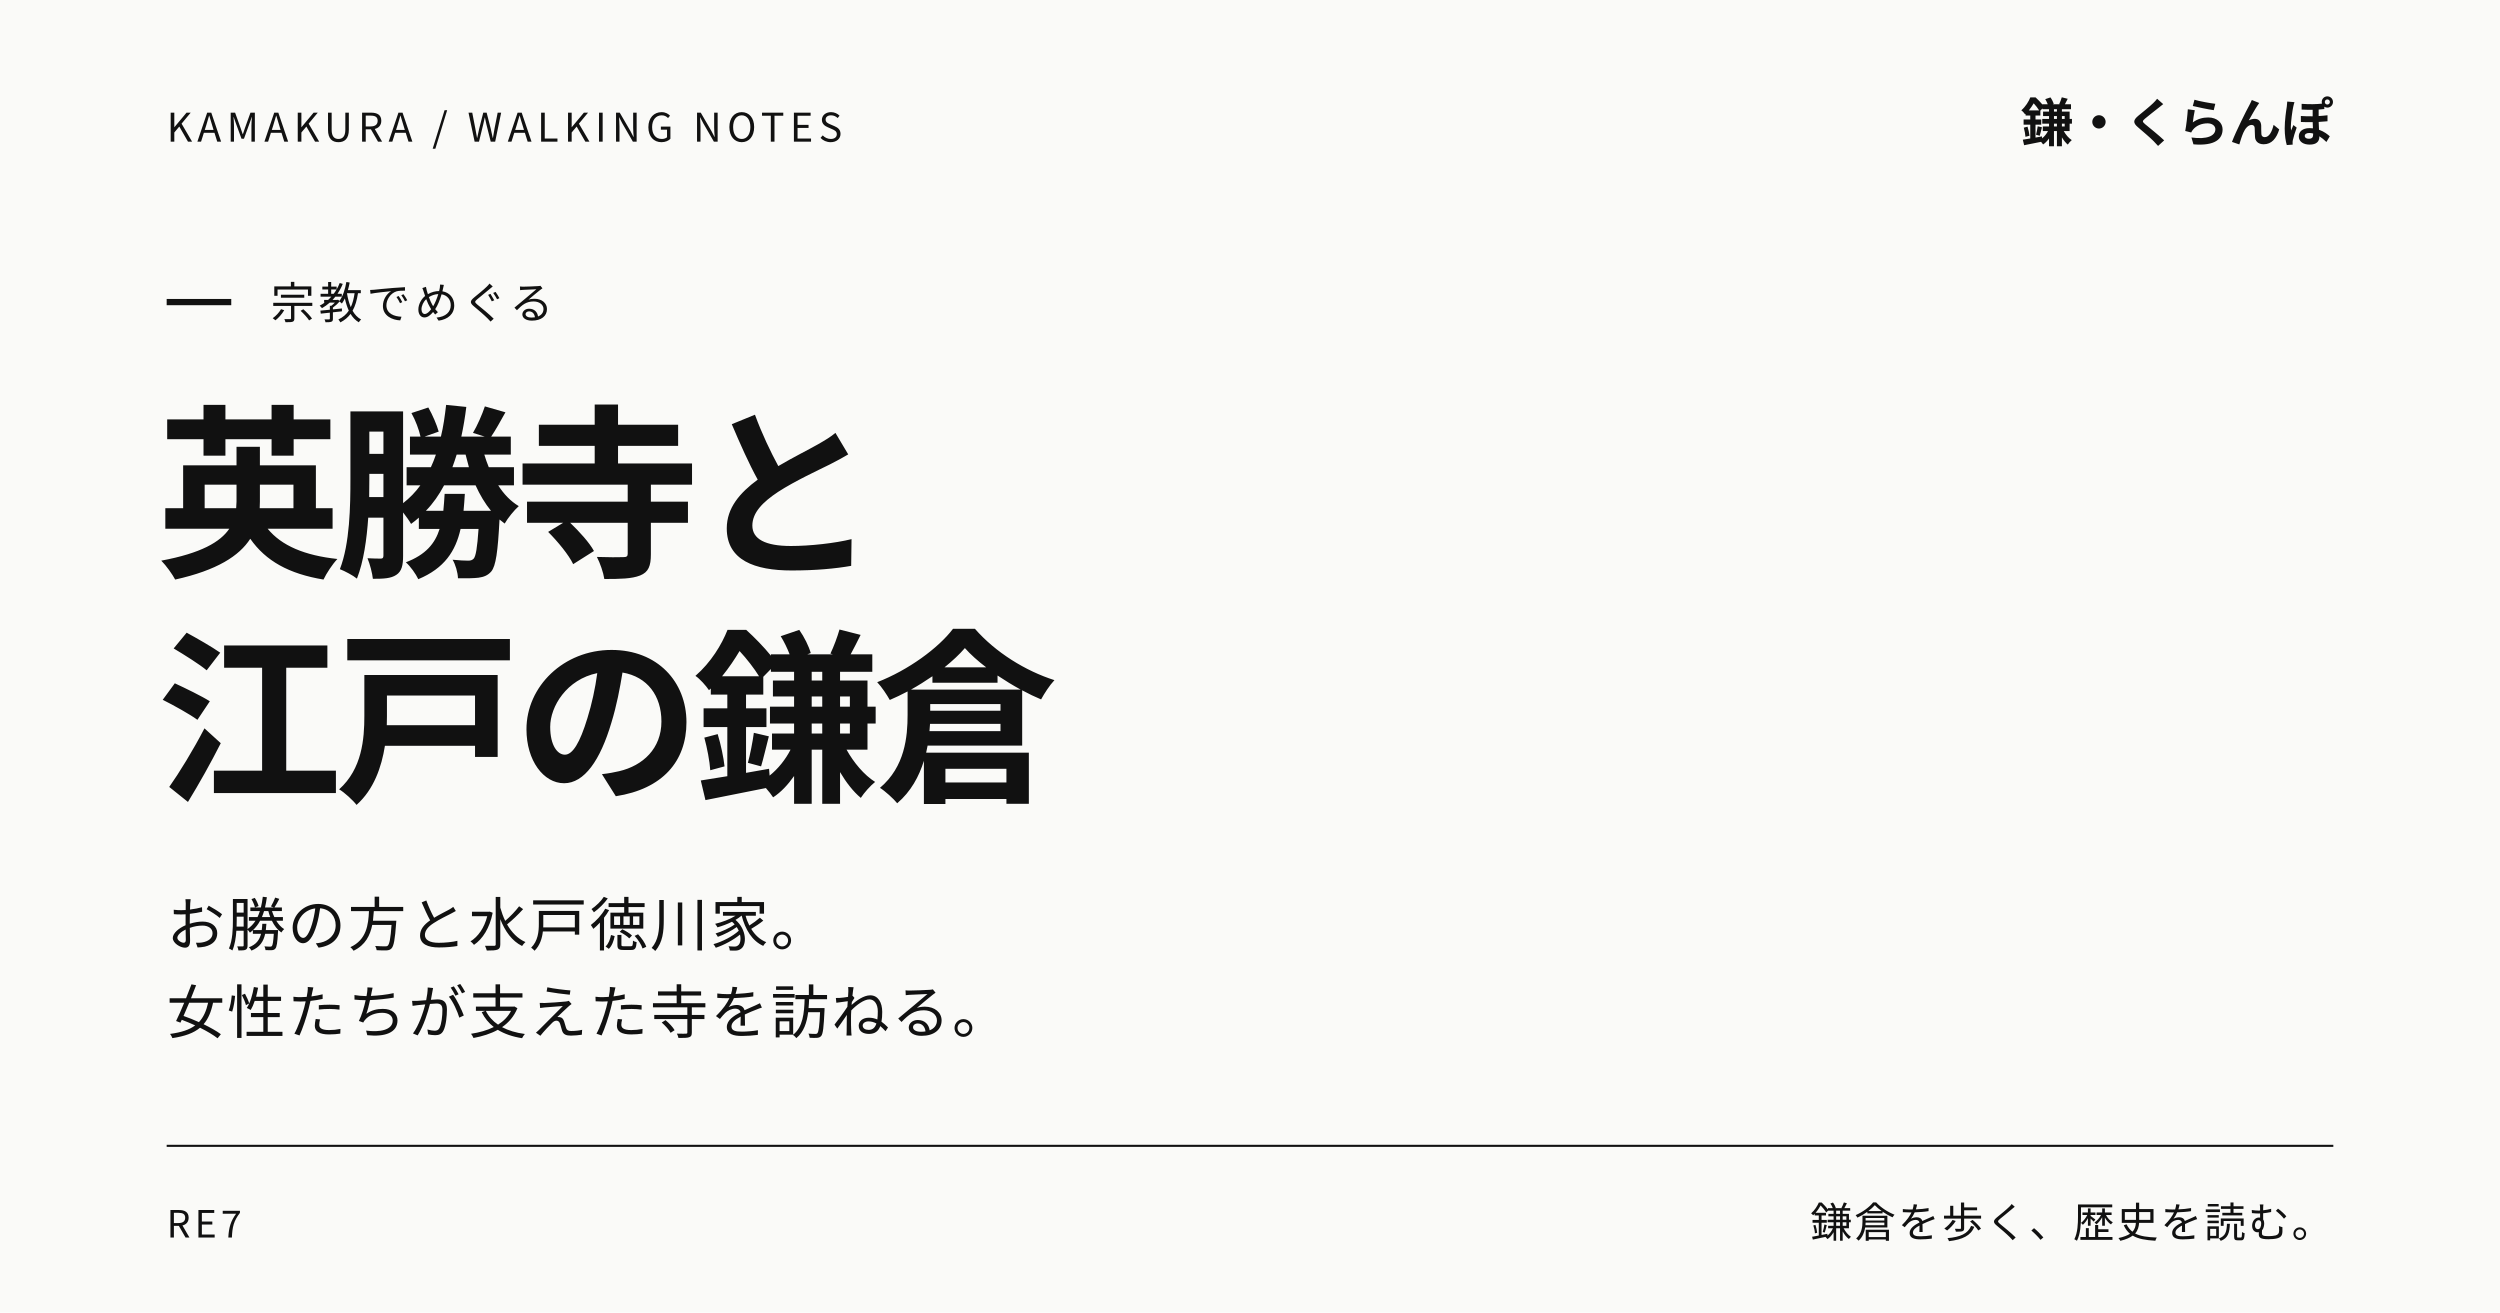
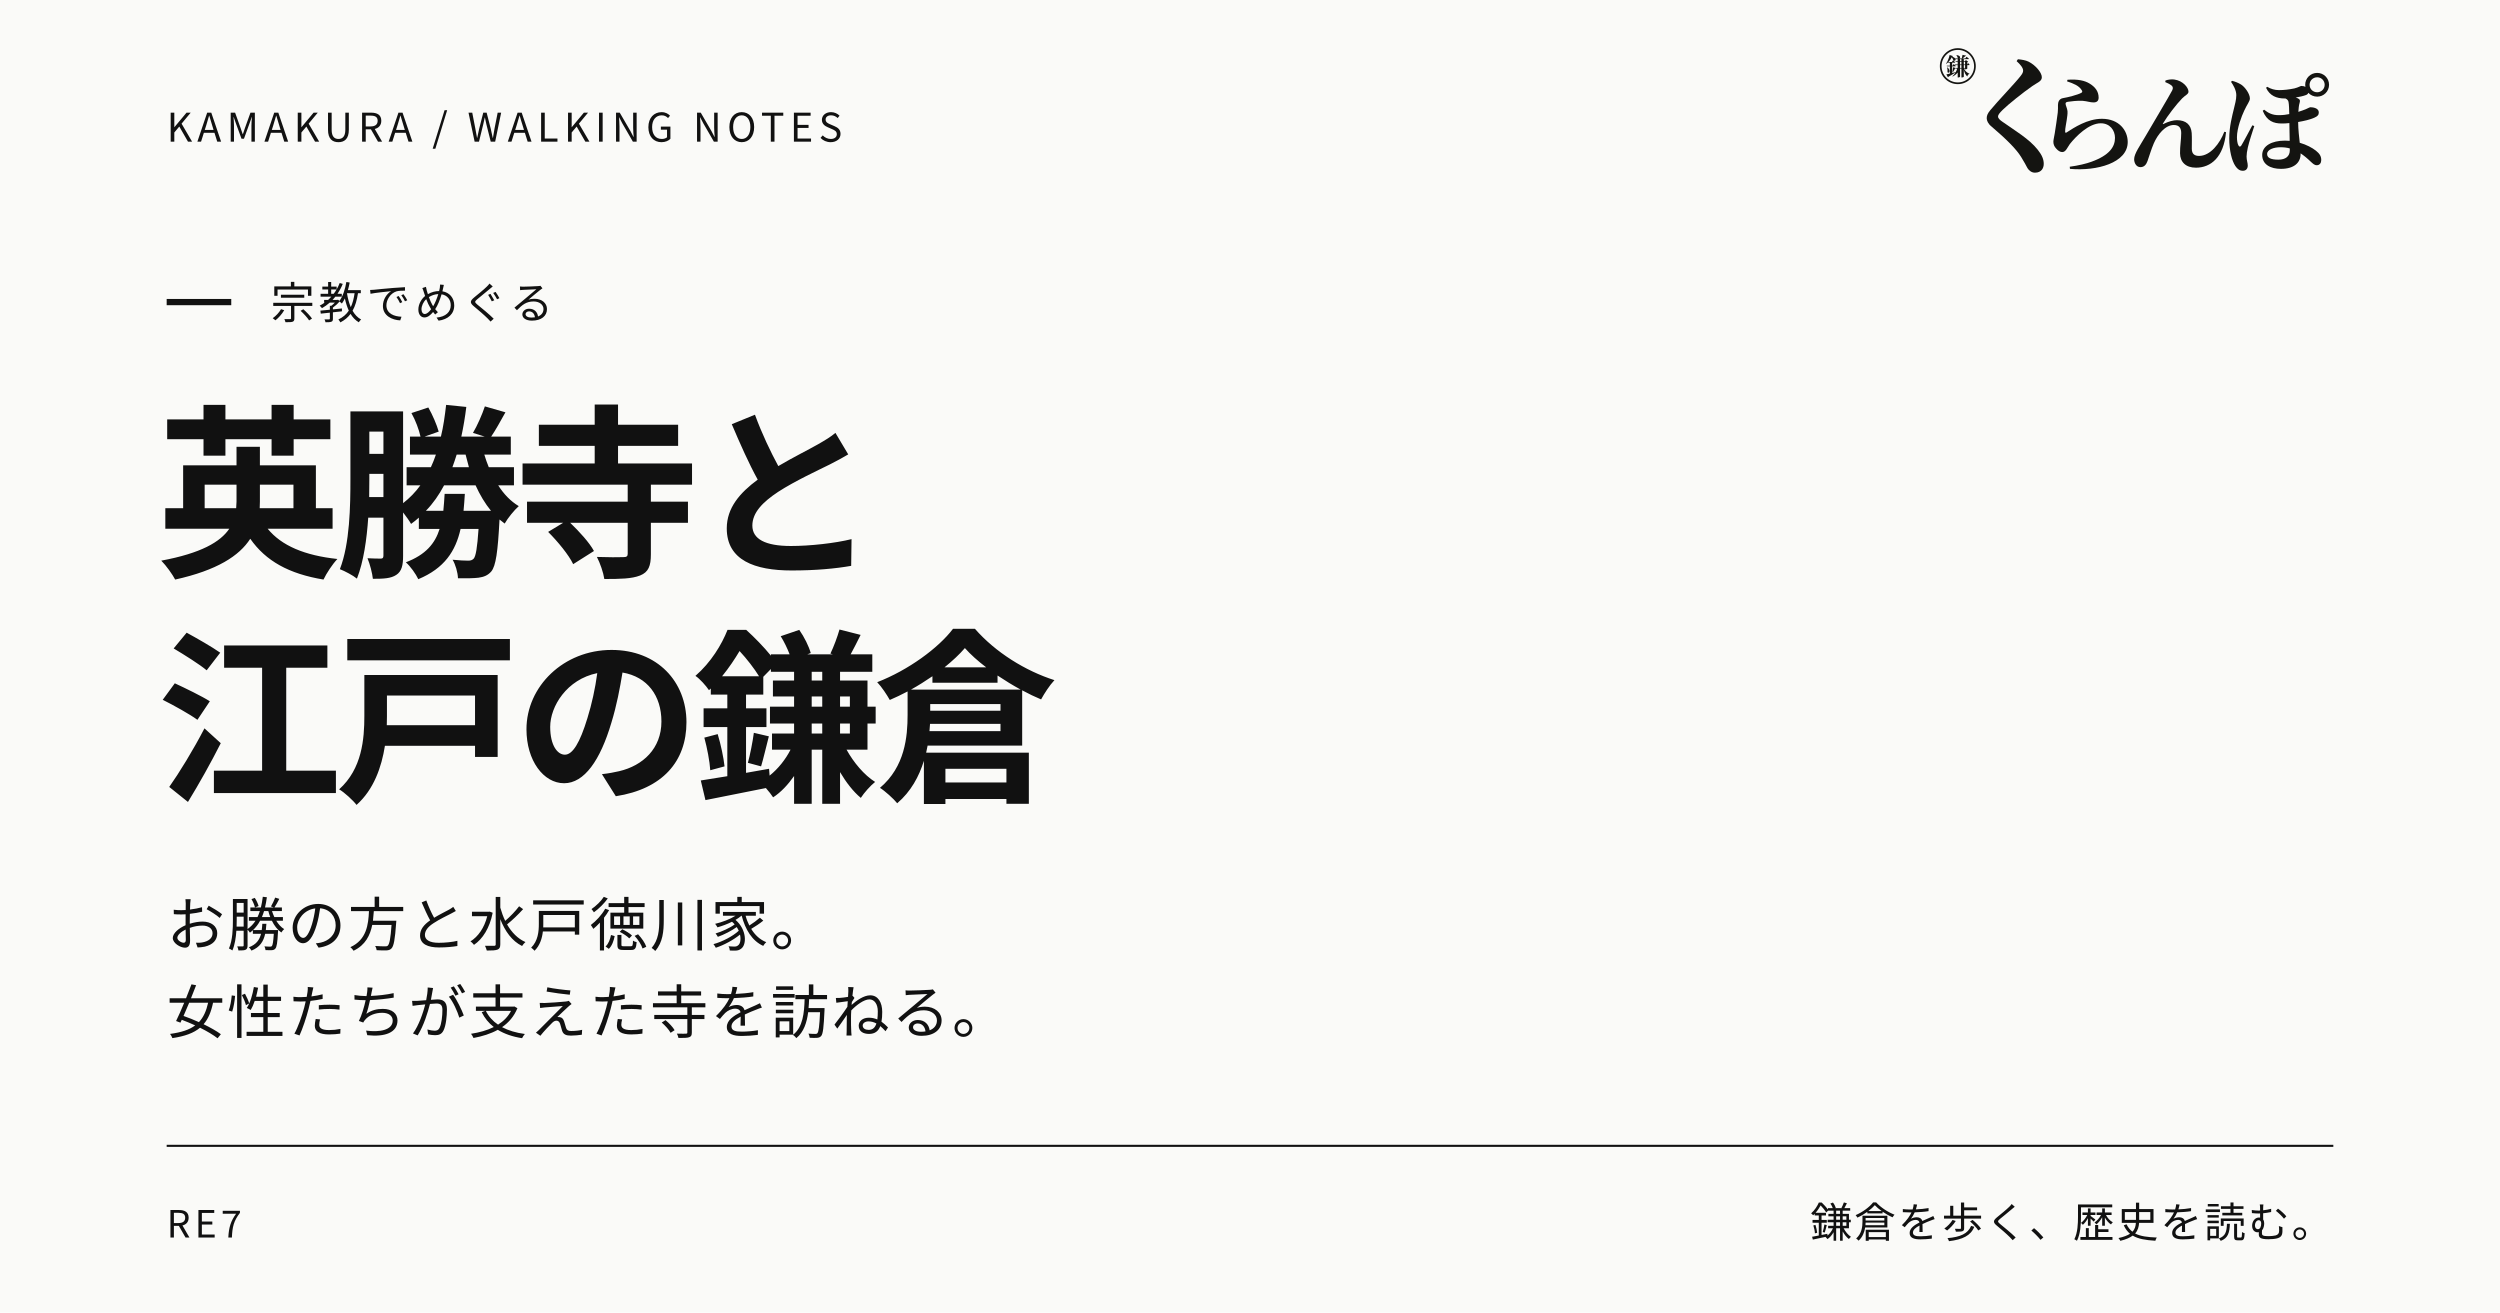
<svg xmlns="http://www.w3.org/2000/svg" width="1200" height="630" viewBox="0 0 1200 630">
  <rect width="1200" height="630" fill="#fafaf8" />
  <g fill="#111" font-family="Noto Sans CJK JP, sans-serif">
    <text x="80" y="68" font-size="19" font-weight="400" letter-spacing="2.6" text-anchor="start">KAMAKURA / WALKING NOTES</text>
-     <text x="1120" y="68" font-size="25" font-weight="700" letter-spacing="0" text-anchor="end">鎌・くらんぽ</text>
+     <g transform="translate(930,22) scale(.5135)">
+       <circle cx="19" cy="19" r="16" fill="none" stroke="#141411" stroke-width="1.6" />
+       <path d="M71 332 57 329C71 273 81 194 72 130C134 54 227 196 71 332ZM307 336C300 268 290 187 279 134L296 128C328 170 359 230 385 282C401 282 412 288 417 298L422 281H479C462 227 439 174 410 124L407 134L266 97V375H391C404 375 414 380 416 390C386 424 332 472 332 472L285 403H266V526H368C382 526 392 531 394 542C362 576 304 625 304 625L253 554H112C170 615 218 687 250 753C284 707 309 656 320 621C363 583 422 620 407 673H497V588H406L415 560H497V452H383L391 424H497V309H413L414 305ZM595 673H652V588H595ZM25 39 92 -82C104 -78 113 -69 116 -56C252 20 346 79 409 122C374 62 330 8 278 -37L288 -50C373 -5 443 51 497 118V-88H514C565 -88 595 -66 595 -60V281H652V-88H670C720 -88 751 -66 751 -60V233C779 109 824 17 897 -47C911 12 941 47 982 58L984 69C892 104 801 181 757 281H804V250H819C849 250 894 269 895 276V424H968C980 424 989 429 992 440C972 468 931 512 931 512L897 452H895V546C914 549 927 557 933 565L839 636L795 588H751V673H940C954 673 964 678 966 689C929 724 867 774 867 774L812 702H692C736 731 782 768 811 797C833 797 844 805 848 818L698 852C692 808 679 747 666 702H572C618 729 616 824 450 843L441 838C467 806 497 753 505 707L513 702H396L398 693C381 723 339 754 262 779C289 782 299 790 303 802L160 846C142 743 82 580 13 486L24 478C52 498 79 521 104 546L110 526H172V403H40L48 375H172V73C109 58 56 45 25 39ZM804 424V309H751V424ZM804 452H751V560H804ZM595 424H652V309H595ZM595 452V560H652V452Z" transform="translate(7.707865,27.58427) scale(0.02247191,-0.02247191)" fill="#141411" />
+       <path d="M623 -72C675 -72 692 -35 692 -3C692 31 680 64 645 108C577 194 465 259 369 327C348 341 333 355 333 369C333 382 343 395 369 421C411 463 530 558 603 609C646 638 677 646 677 678C677 713 630 771 573 800C548 812 520 816 489 819L479 804C508 778 530 752 530 730C530 716 524 705 509 686C470 635 326 485 273 420C252 395 244 377 244 356C244 337 255 312 280 292C397 192 475 115 514 52C541 9 552 -14 564 -36C576 -55 596 -72 623 -72Z" transform="translate(16.964,110) scale(0.119,-0.119)" fill="#141411" />
+       <path d="M335 -30 337 -50C588 -73 877 6 877 201C877 308 797 418 636 418C500 418 376 336 305 290C297 285 293 287 292 298C291 328 302 369 307 408C311 440 316 461 314 490C311 518 296 543 296 559C296 567 300 575 318 577C343 581 409 589 456 586C501 582 525 571 558 571C591 571 605 588 605 616C605 674 573 717 516 750C475 774 413 790 314 783L310 768C372 747 420 728 446 687C455 675 454 666 442 660C409 642 315 618 271 611C236 605 225 574 225 547C225 522 226 505 223 476C218 429 202 330 195 283C189 244 182 222 182 203C182 180 190 159 208 140C227 118 246 107 265 107C298 107 311 147 336 182C393 254 513 376 625 376C711 376 758 310 758 240C758 158 709 78 537 16C491 -1 413 -20 335 -30Z" transform="translate(90.112,110) scale(0.1,-0.1)" fill="#141411" />
+       <path d="M665 -39C804 -39 924 58 946 293L930 297C889 189 800 71 694 71C653 71 626 88 626 138C626 193 628 238 625 285C619 362 572 405 487 405C455 405 410 394 362 370C355 366 353 369 357 375C397 443 484 556 535 608C563 637 595 648 595 671C595 711 542 774 463 785C441 789 404 785 380 776L378 761C396 754 423 741 438 728C449 718 453 704 443 684C413 626 262 374 196 260C141 165 87 92 87 40C87 4 108 -34 146 -34C183 -34 201 -7 212 23C229 70 246 131 271 189C307 271 377 360 458 360C512 360 527 326 527 284C527 220 515 165 516 96C517 14 569 -39 665 -39Z" transform="translate(175.112,110) scale(0.1,-0.1)" fill="#141411" />
+       <path d="M190 -68C221 -68 236 -47 236 -19C236 8 225 29 225 66C225 85 229 117 237 151C249 202 277 290 297 350L279 357C251 305 194 197 175 167C166 154 156 155 148 171C140 186 135 214 135 246C135 331 179 443 203 494C230 554 256 581 256 608C256 651 211 714 174 738C144 756 117 766 89 773L80 763C99 736 129 687 129 639C129 593 116 555 106 510C91 448 63 344 63 235C63 120 88 24 120 -23C146 -61 169 -68 190 -68ZM885 666C845 666 814 697 814 736C814 775 845 806 885 806C924 806 955 775 955 736C955 697 924 666 885 666ZM885 625C946 625 996 674 996 736C996 798 946 847 885 847C823 847 773 798 773 736L775 717C764 722 751 725 737 725C728 725 712 712 672 702C624 692 575 686 528 686C489 686 451 697 418 717L407 708C442 632 508 608 578 608H588C602 602 614 592 617 576C622 551 623 504 624 462C597 456 565 452 525 452C464 452 427 473 389 503L376 493C415 397 477 374 554 374C578 374 600 375 625 378L628 212C614 213 599 214 584 214C461 214 371 165 371 80C371 -10 450 -50 546 -50C672 -50 730 10 730 89V95C760 75 791 50 825 17C843 1 858 -16 881 -16C909 -16 923 6 923 32C923 68 908 92 873 120C839 147 785 176 722 194C716 249 708 313 707 388C760 397 815 409 858 428C891 442 900 456 900 477C900 524 833 526 819 526C815 526 801 517 777 507C758 499 734 491 709 483C711 515 714 545 721 568C726 587 726 598 708 607C702 611 693 614 684 617C719 623 754 630 780 640C791 644 799 650 802 661C822 639 852 625 885 625ZM629 141V123C629 68 591 36 522 36C453 36 417 52 417 89C417 130 478 152 542 152C572 152 601 149 629 141Z" transform="translate(266.412,110) scale(0.1,-0.1)" fill="#141411" />
+     </g>
    <path d="M80 145H111" stroke="#111" stroke-width="3" />
    <text x="130" y="153" font-size="21" font-weight="400" letter-spacing="2" text-anchor="start">宗教でめぐる</text>
    <text x="75" y="270" font-size="89" font-weight="900" letter-spacing="-3" text-anchor="start">英勝寺と</text>
    <text x="75" y="378" font-size="89" font-weight="900" letter-spacing="-3" text-anchor="start">江戸の鎌倉</text>
    <text x="80" y="454" font-size="28" font-weight="400" letter-spacing="1" text-anchor="start">お勝の方と水戸徳川家。</text>
    <text x="80" y="496" font-size="28" font-weight="400" letter-spacing="1" text-anchor="start">女性たちが支えた寺を訪ねる。</text>
    <path d="M80 550H1120" stroke="#111" stroke-width="1" />
    <text x="80" y="594" font-size="18" font-weight="400" letter-spacing="2" text-anchor="start">RE7</text>
    <text x="1120" y="594" font-size="20" font-weight="400" letter-spacing="1" text-anchor="end">鎌倉を歩く、歴史を読む。</text>
  </g>
</svg>
